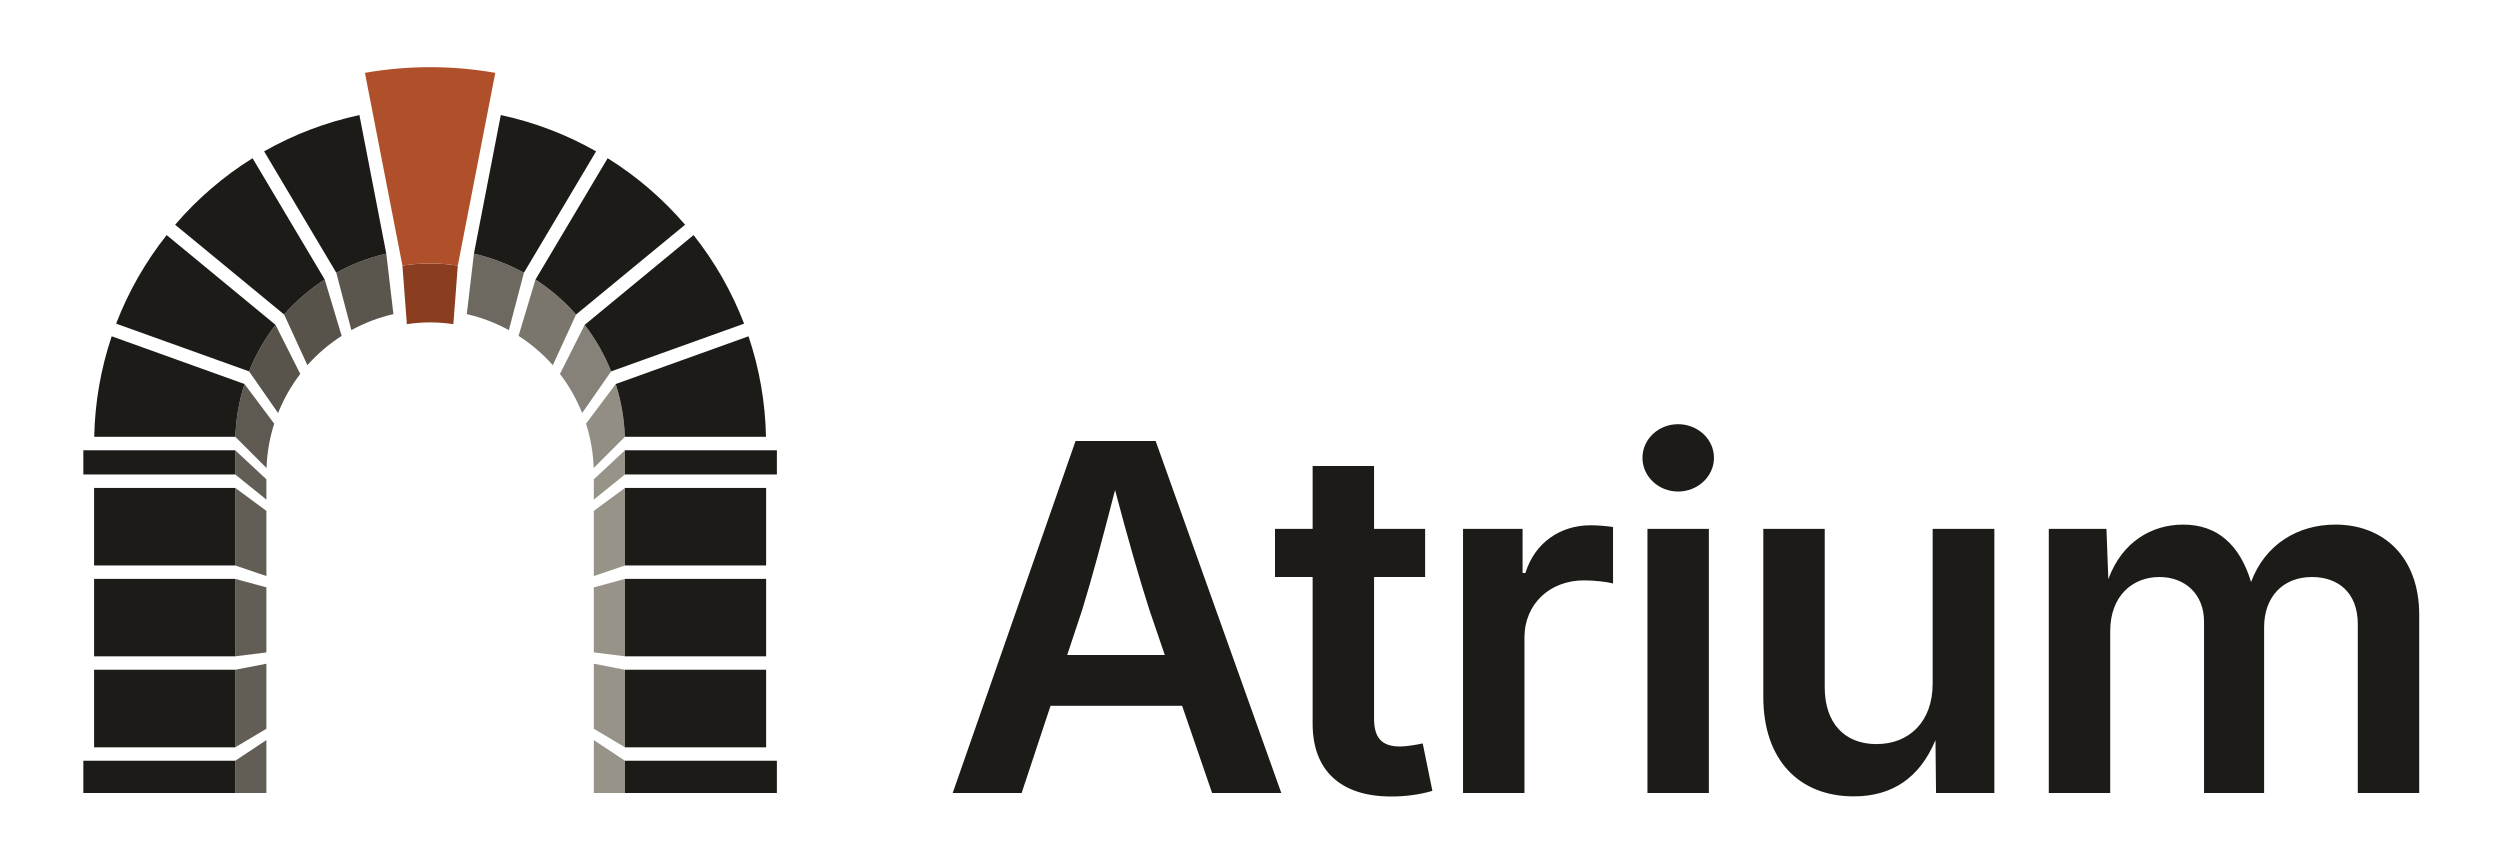
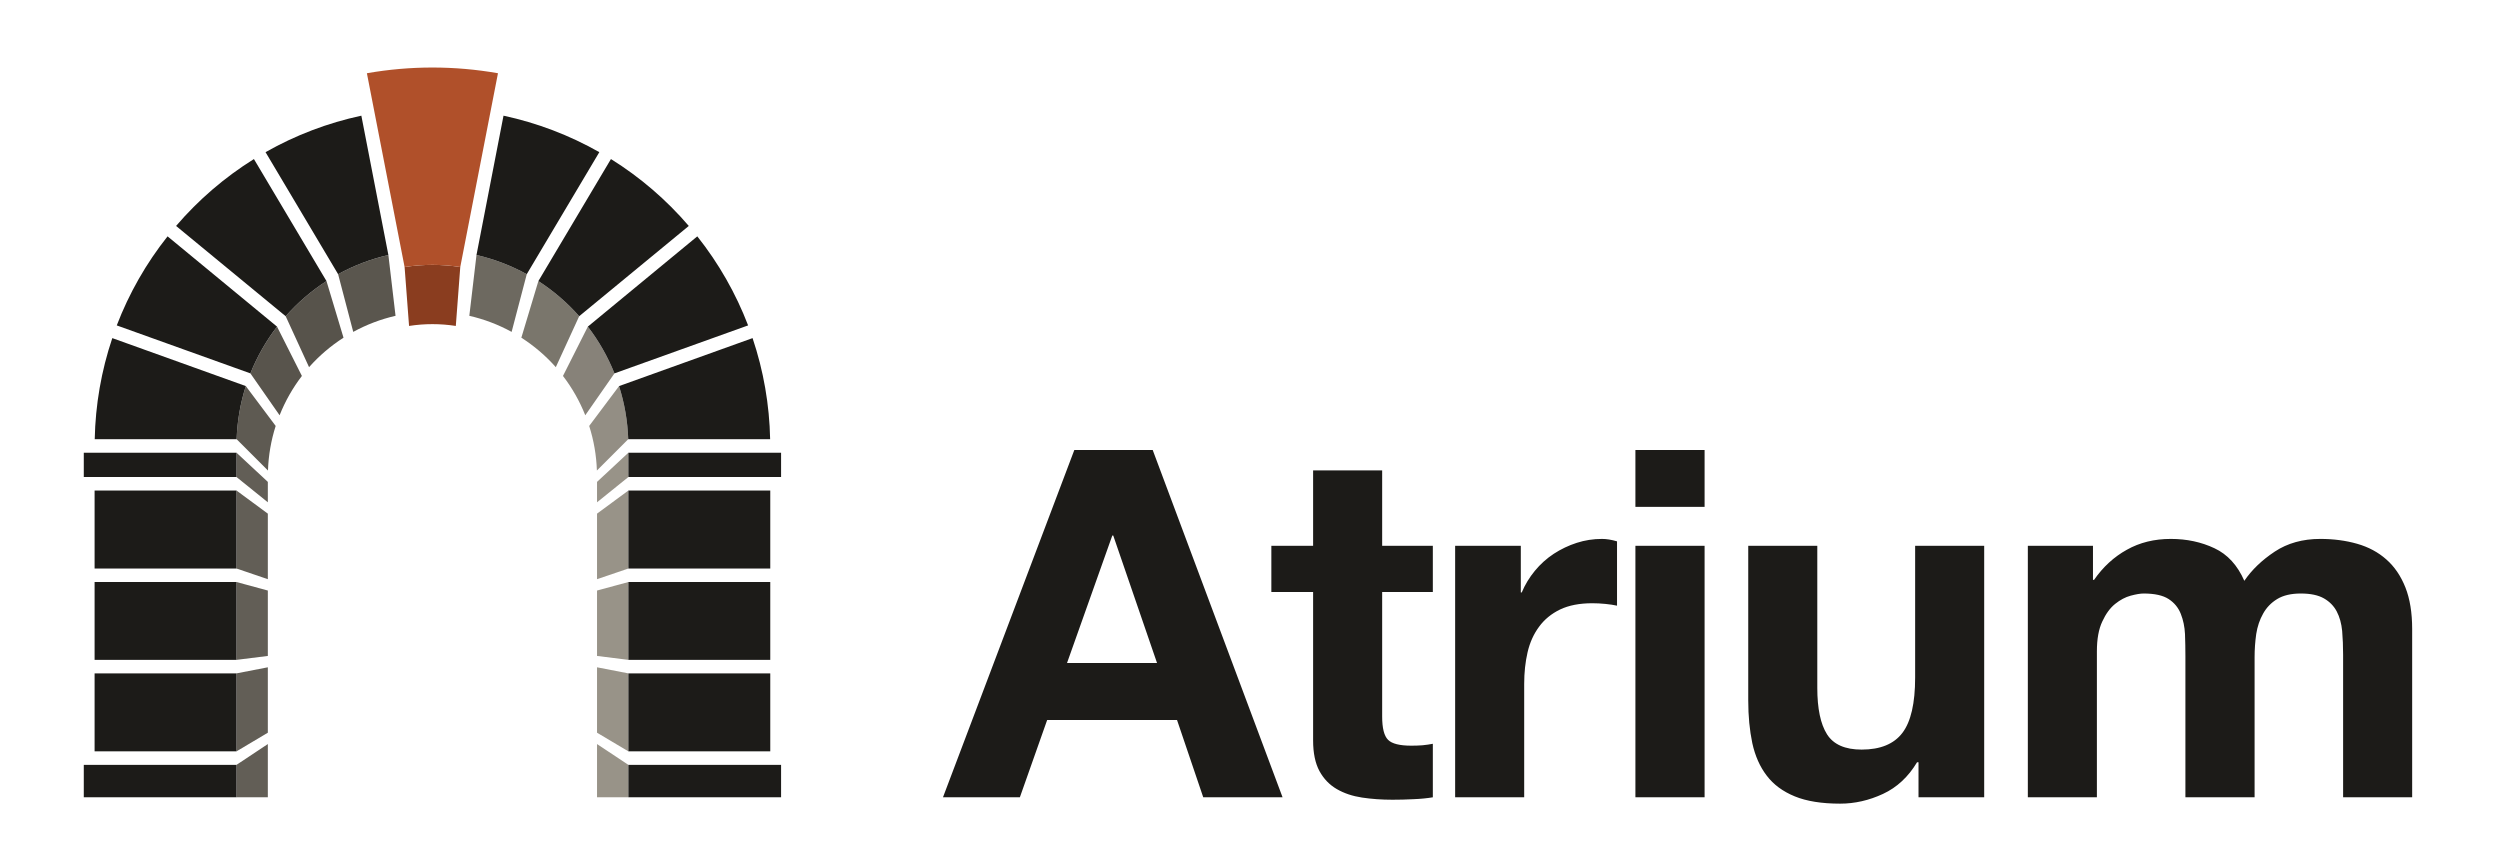
- <svg xmlns="http://www.w3.org/2000/svg" viewBox="0 0 186 64" role="img" aria-label="Atrium">
+ <svg xmlns="http://www.w3.org/2000/svg" viewBox="0 0 185 64" role="img" aria-label="Atrium">
  <path fill="#938e84" d="M46.49 32.5A14.5 14.5 0 0 0 45.81 28.57L43.6 31.52A12.18 12.18 0 0 1 44.17 34.82Z" />
  <path fill="#878279" d="M45.47 27.63A14.5 14.5 0 0 0 43.5 24.17L41.66 27.82A12.18 12.18 0 0 1 43.31 30.73Z" />
  <path fill="#7a766c" d="M42.86 23.4A14.5 14.5 0 0 0 39.84 20.8L38.58 24.99A12.18 12.18 0 0 1 41.13 27.17Z" />
  <path fill="#6d6960" d="M38.98 20.29A14.5 14.5 0 0 0 35.26 18.87L34.73 23.37A12.18 12.18 0 0 1 37.86 24.56Z" />
  <path fill="#5a564e" d="M28.74 18.87A14.5 14.5 0 0 0 25.02 20.29L26.14 24.56A12.18 12.18 0 0 1 29.27 23.37Z" />
  <path fill="#57534b" d="M24.16 20.8A14.5 14.5 0 0 0 21.14 23.4L22.87 27.17A12.18 12.18 0 0 1 25.42 24.99Z" />
  <path fill="#58544c" d="M20.5 24.17A14.5 14.5 0 0 0 18.53 27.63L20.69 30.73A12.18 12.18 0 0 1 22.34 27.82Z" />
  <path fill="#5e5a52" d="M18.19 28.57A14.5 14.5 0 0 0 17.51 32.5L19.83 34.82A12.18 12.18 0 0 1 20.4 31.52Z" />
  <path fill="#989388" d="M46.5 33.5L46.5 35.3L44.18 37.17L44.18 35.66ZM46.5 36.3L46.5 42.07L44.18 42.86L44.18 38.01ZM46.5 43.07L46.5 48.83L44.18 48.54L44.18 43.7ZM46.5 49.83L46.5 55.6L44.18 54.22L44.18 49.38ZM46.5 56.6L46.5 59L44.18 59L44.18 55.06Z" />
  <path fill="#625e56" d="M17.5 33.5L17.5 35.3L19.82 37.17L19.82 35.66ZM17.5 36.3L17.5 42.07L19.82 42.86L19.82 38.01ZM17.5 43.07L17.5 48.83L19.82 48.54L19.82 43.7ZM17.5 49.83L17.5 55.6L19.82 54.22L19.82 49.38ZM17.5 56.6L17.5 59L19.82 59L19.82 55.06Z" />
  <path fill="#8a3d1f" d="M34.06 19.76A13.4 13.4 0 0 0 29.94 19.76L30.27 24.12A11.26 11.26 0 0 1 33.73 24.12Z" />
  <path fill="#1c1b18" d="M56.99 32.5A25 25 0 0 0 55.69 25.02L45.81 28.57A14.5 14.5 0 0 1 46.49 32.5ZM55.36 24.08A25 25 0 0 0 51.6 17.49L43.5 24.17A14.5 14.5 0 0 1 45.47 27.63ZM50.97 16.72A25 25 0 0 0 45.21 11.77L39.84 20.8A14.5 14.5 0 0 1 42.86 23.4ZM44.35 11.26A25 25 0 0 0 37.26 8.56L35.26 18.87A14.5 14.5 0 0 1 38.98 20.29ZM26.74 8.56A25 25 0 0 0 19.65 11.26L25.02 20.29A14.5 14.5 0 0 1 28.74 18.87ZM18.79 11.77A25 25 0 0 0 13.03 16.72L21.14 23.4A14.5 14.5 0 0 1 24.16 20.8ZM12.4 17.49A25 25 0 0 0 8.64 24.08L18.53 27.63A14.5 14.5 0 0 1 20.5 24.17ZM8.31 25.02A25 25 0 0 0 7.01 32.5L17.51 32.5A14.5 14.5 0 0 1 18.19 28.57ZM6.2 33.5H17.5V35.3H6.2ZM7 36.3H17.5V42.07H7ZM7 43.07H17.5V48.83H7ZM7 49.83H17.5V55.6H7ZM6.2 56.6H17.5V59H6.2ZM46.5 33.5H57.8V35.3H46.5ZM46.5 36.3H57V42.07H46.5ZM46.5 43.07H57V48.83H46.5ZM46.5 49.83H57V55.6H46.5ZM46.5 56.6H57.8V59H46.5Z" />
  <path fill="#b0502a" d="M36.85 5.42A28 28 0 0 0 27.15 5.42L29.94 19.76A13.4 13.4 0 0 1 34.06 19.76Z" />
-   <path fill="#1c1b18" d="M70.88 59L76.01 59L78.16 52.51L87.95 52.51L90.18 59L95.33 59L85.98 32.81L80.02 32.81ZM79.4 48.73L80.51 45.39C81.23 43.06 82.02 40.12 82.96 36.46C83.92 40.09 84.75 42.99 85.52 45.39L86.66 48.73ZM106.03 39.35L102.23 39.35L102.23 34.67L97.66 34.67L97.66 39.35L94.86 39.35L94.86 42.93L97.66 42.93L97.66 53.85C97.66 57.33 99.75 59.26 103.51 59.26C104.48 59.26 105.57 59.14 106.57 58.84L105.85 55.31C105.41 55.41 104.6 55.54 104.18 55.54C102.79 55.54 102.23 54.89 102.23 53.46L102.23 42.93L106.03 42.93ZM108.85 59L113.42 59L113.42 47.43C113.42 44.94 115.3 43.18 117.85 43.18C118.66 43.18 119.62 43.3 120.01 43.41L120.01 39.21C119.57 39.14 118.85 39.08 118.34 39.08C116.09 39.08 114.19 40.37 113.49 42.63L113.28 42.63L113.28 39.35L108.85 39.35ZM122.57 59L127.14 59L127.14 39.35L122.57 39.35ZM124.85 36.57C126.31 36.57 127.52 35.45 127.52 34.06C127.52 32.67 126.31 31.56 124.85 31.56C123.39 31.56 122.2 32.67 122.2 34.06C122.2 35.45 123.39 36.57 124.85 36.57ZM137.92 59.25C140.77 59.25 142.83 57.88 144 55.06L144.04 59L148.38 59L148.38 39.35L143.79 39.35L143.79 50.86C143.79 53.71 142.03 55.36 139.61 55.36C137.22 55.36 135.76 53.78 135.76 51.14L135.76 39.35L131.19 39.35L131.19 51.85C131.19 56.57 133.88 59.25 137.92 59.25ZM152.43 59L157 59L157 46.96C157 44.34 158.65 42.93 160.66 42.93C162.59 42.93 163.98 44.23 163.98 46.24L163.98 59L168.45 59L168.45 46.66C168.45 44.46 169.8 42.93 172.01 42.93C173.89 42.93 175.42 44.02 175.42 46.45L175.42 59L179.99 59L179.99 45.75C179.99 41.39 177.29 39.03 173.75 39.03C170.99 39.03 168.53 40.47 167.48 43.3C166.63 40.51 164.96 39.03 162.43 39.03C160.1 39.03 157.88 40.3 156.86 43.09L156.72 39.35L152.43 39.35Z" />
+   <path fill="#1c1b18" d="M78.96 49.06L82.31 39.63L82.38 39.63L85.62 49.06ZM79.5 33.3L69.78 59L75.47 59L77.49 53.28L87.1 53.28L89.04 59L94.91 59L85.3 33.3ZM102.28 40.39L102.28 34.81L97.17 34.81L97.17 40.39L94.08 40.39L94.08 43.81L97.17 43.81L97.17 54.79Q97.17 56.19 97.64 57.06Q98.11 57.92 98.92 58.39Q99.73 58.86 100.79 59.02Q101.85 59.18 103.04 59.18Q103.8 59.18 104.59 59.14Q105.38 59.11 106.03 59L106.03 55.04Q105.67 55.11 105.27 55.15Q104.88 55.18 104.44 55.18Q103.15 55.18 102.72 54.75Q102.28 54.32 102.28 53.02L102.28 43.81L106.03 43.81L106.03 40.39ZM107.68 40.39L107.68 59L112.79 59L112.79 50.61Q112.79 49.35 113.04 48.27Q113.29 47.19 113.89 46.38Q114.48 45.57 115.45 45.1Q116.42 44.64 117.83 44.64Q118.3 44.64 118.8 44.69Q119.3 44.74 119.66 44.82L119.66 40.06Q119.05 39.88 118.55 39.88Q117.58 39.88 116.68 40.17Q115.78 40.46 114.98 40.98Q114.19 41.5 113.58 42.24Q112.97 42.98 112.61 43.84L112.54 43.84L112.54 40.39ZM126.14 37.51L126.14 33.3L121.02 33.3L121.02 37.51ZM121.02 40.39L121.02 59L126.14 59L126.14 40.39ZM146.83 59L146.83 40.39L141.72 40.39L141.72 50.14Q141.72 52.99 140.78 54.23Q139.84 55.47 137.76 55.47Q135.92 55.47 135.2 54.34Q134.48 53.2 134.48 50.9L134.48 40.39L129.37 40.39L129.37 51.84Q129.37 53.56 129.67 54.99Q129.98 56.41 130.74 57.4Q131.49 58.39 132.81 58.93Q134.12 59.47 136.17 59.47Q137.79 59.47 139.34 58.75Q140.89 58.03 141.86 56.41L141.97 56.41L141.97 59ZM150.06 40.39L150.06 59L155.17 59L155.17 48.2Q155.17 46.83 155.57 45.99Q155.96 45.14 156.52 44.69Q157.08 44.24 157.67 44.08Q158.27 43.92 158.63 43.92Q159.85 43.92 160.48 44.33Q161.11 44.74 161.38 45.43Q161.65 46.11 161.69 46.92Q161.72 47.73 161.72 48.56L161.72 59L166.84 59L166.84 48.63Q166.84 47.77 166.96 46.92Q167.09 46.08 167.47 45.41Q167.84 44.74 168.51 44.33Q169.18 43.92 170.26 43.92Q171.34 43.92 171.97 44.28Q172.6 44.64 172.92 45.25Q173.24 45.86 173.32 46.69Q173.39 47.52 173.39 48.45L173.39 59L178.5 59L178.5 46.54Q178.5 44.74 178 43.47Q177.49 42.19 176.59 41.4Q175.69 40.6 174.43 40.24Q173.17 39.88 171.7 39.88Q169.75 39.88 168.33 40.82Q166.91 41.76 166.08 42.98Q165.32 41.25 163.87 40.57Q162.41 39.88 160.64 39.88Q158.81 39.88 157.39 40.68Q155.96 41.47 154.96 42.91L154.88 42.91L154.88 40.39Z" />
</svg>
